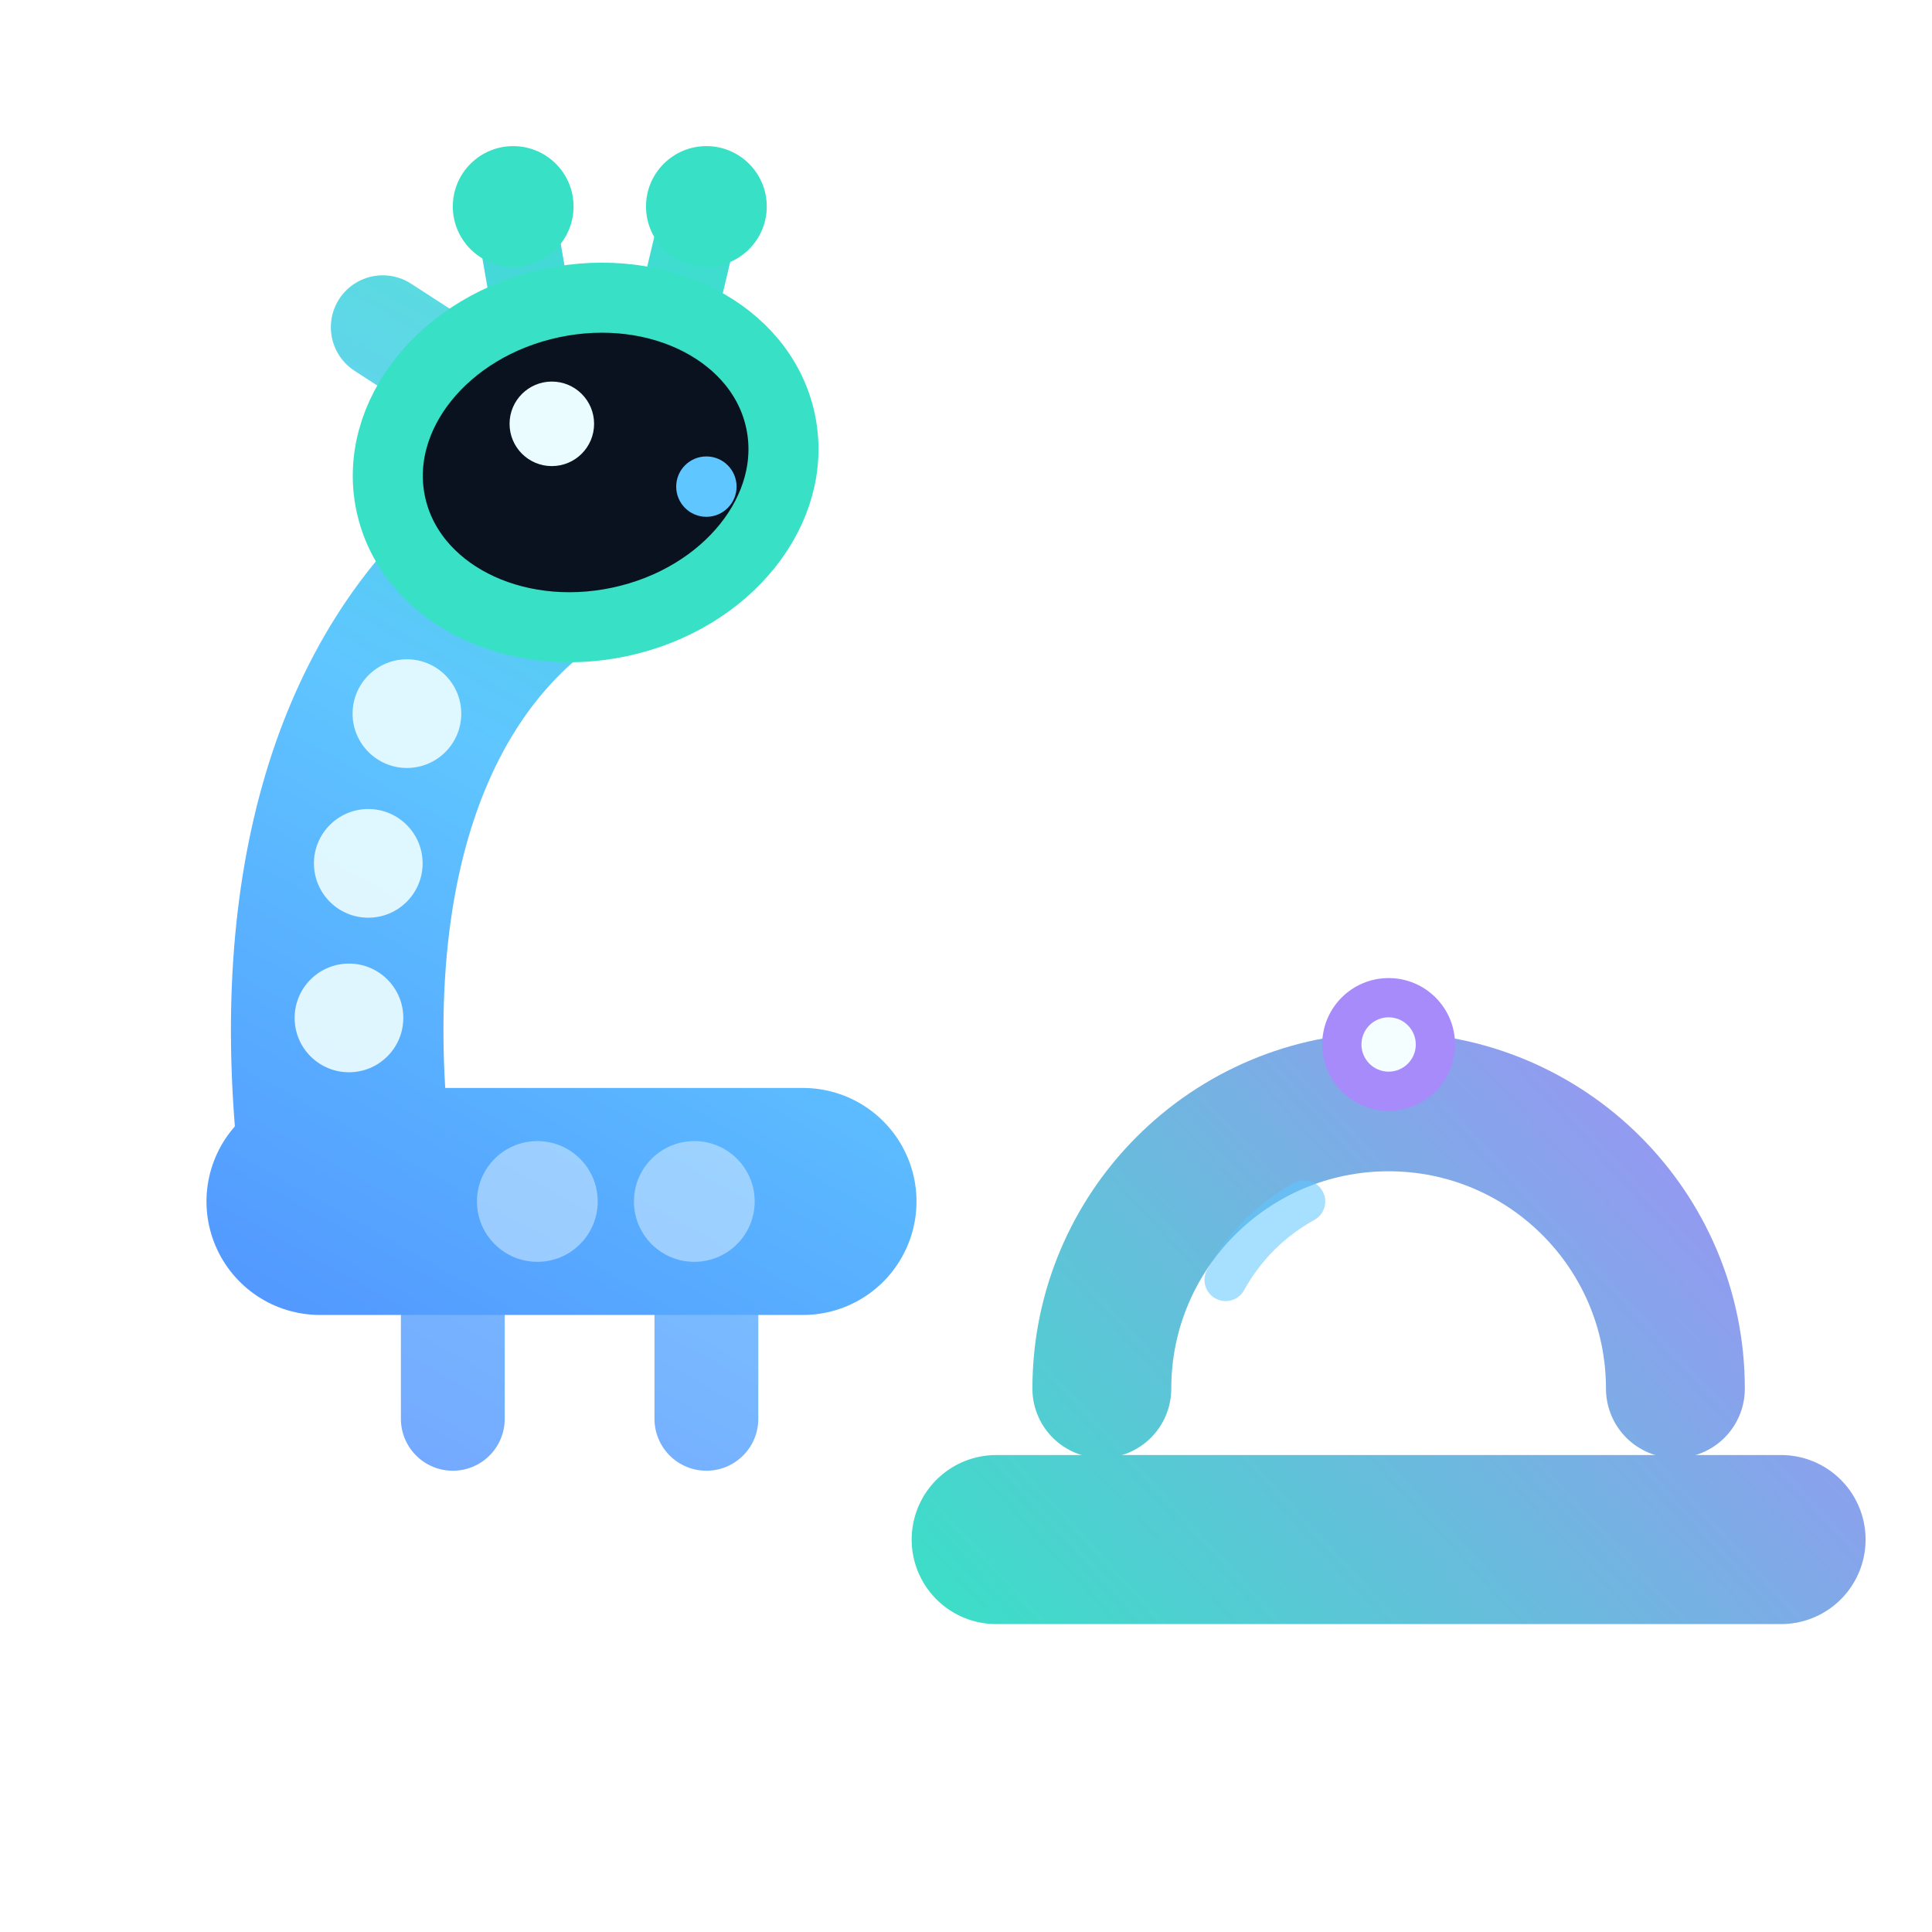
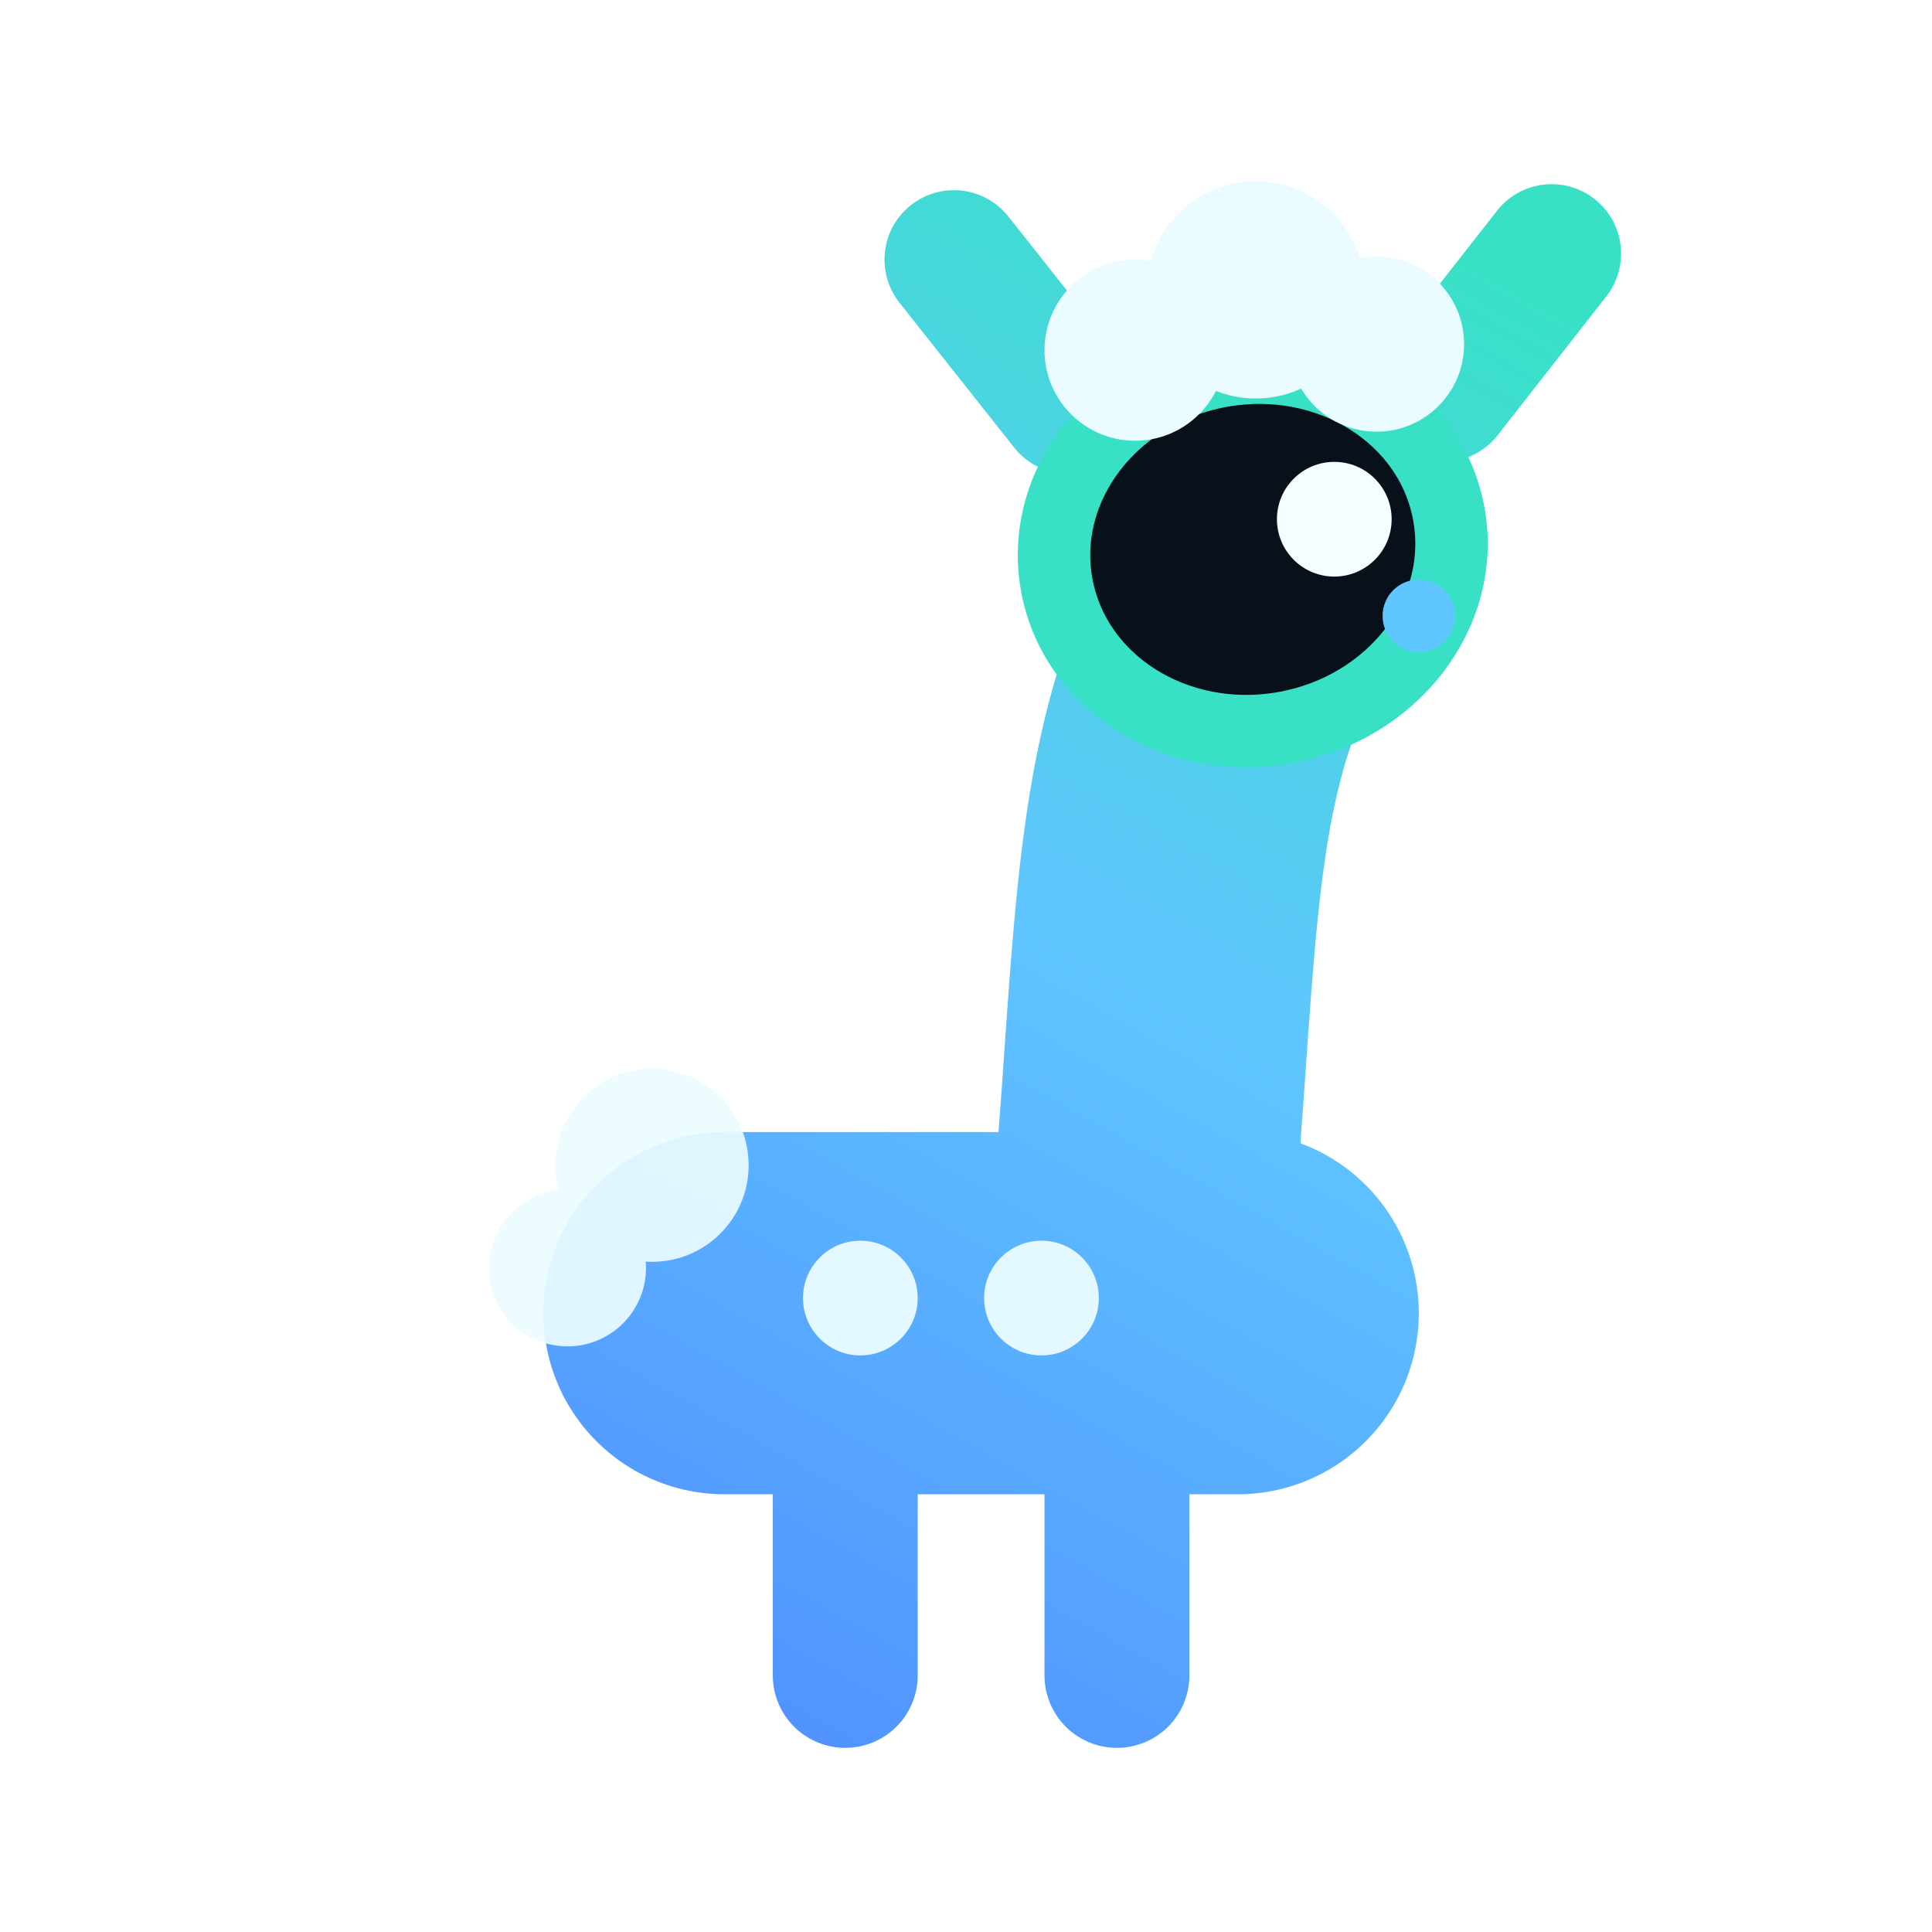
<svg xmlns="http://www.w3.org/2000/svg" viewBox="0 0 64 64" role="img" aria-label="AgentBuffet">
  <defs>
    <linearGradient id="bf-bus" x1="16" y1="56" x2="44" y2="6" gradientUnits="userSpaceOnUse">
      <stop offset="0" stop-color="#4f8cff" />
      <stop offset=".55" stop-color="#5fc6ff" />
      <stop offset="1" stop-color="#38e1c6" />
    </linearGradient>
-     <linearGradient id="bf-dish" x1="32" y1="56" x2="58" y2="32" gradientUnits="userSpaceOnUse">
-       <stop offset="0" stop-color="#38e1c6" />
-       <stop offset="1" stop-color="#a78bfa" />
-     </linearGradient>
  </defs>
-   <g transform="translate(-7 3) scale(.8)" fill="none" stroke="url(#bf-bus)" stroke-linecap="round">
-     <path d="M23 44 C21.8 33 24.4 24.6 30 20" stroke-width="8.8" />
-     <path d="M22 46 H42" stroke-width="9.4" />
-     <path d="M27.5 50 V55 M38 50 V55" stroke-width="4.3" opacity=".8" />
-     <path d="M31 10.4 L30.2 5.8 M36.6 10 L37.6 5.8" stroke-width="3.3" />
-     <path d="M28 12 L24.6 9.8" stroke-width="4.3" opacity=".9" />
-   </g>
-   <g transform="translate(-7 3) scale(.8)">
-     <ellipse cx="33" cy="15.4" rx="8.25" ry="6.75" transform="rotate(-12 33 15.4)" fill="#0a1220" stroke="#38e1c6" stroke-width="2.9" />
-     <g fill="#38e1c6">
-       <circle cx="30" cy="4.8" r="2.5" />
-       <circle cx="38" cy="4.8" r="2.5" />
+   <g>
+     <g fill="none" stroke="url(#bf-bus)" stroke-linecap="round">
+       <path d="M24 43.5H41" stroke-width="12" />
+       <path d="M28 49.5v6M37 49.5v6" stroke-width="4.8" />
+       <path d="M37.8 41C38.6 32.5 38.4 26.5 40.6 21.6" stroke-width="10" />
+       <path d="M35.4 13.4L31.6 8.6M47.8 13L51.4 8.4" stroke-width="4.6" />
    </g>
-     <circle cx="31.6" cy="13.8" r="1.75" fill="#eafcff" />
-     <circle cx="38" cy="16.4" r="1.25" fill="#5fc6ff" />
+     <ellipse cx="41.5" cy="18.2" rx="6.6" ry="6.0" transform="rotate(-10 41.5 18.2)" fill="#081019" stroke="#38e1c6" stroke-width="2.4" />
+     <circle cx="44.2" cy="17.2" r="1.9" fill="#f4fdff" />
+     <circle cx="47" cy="20.4" r="1.2" fill="#5fc6ff" />
+     <g fill="#eafcff">
+       <circle cx="37.6" cy="11.6" r="3.0" />
+       <circle cx="41.6" cy="9.6" r="3.6" />
+       <circle cx="45.6" cy="11.4" r="2.9" />
+     </g>
+     <g fill="#eafcff" opacity=".95">
+       <circle cx="28.5" cy="43.0" r="1.9" />
+       <circle cx="34.5" cy="43.0" r="1.9" />
+     </g>
    <g fill="#eafcff" opacity=".92">
-       <circle cx="23.2" cy="38.4" r="2.25" />
-       <circle cx="24" cy="32" r="2.25" />
-       <circle cx="25.6" cy="25.8" r="2.25" />
-     </g>
-     <g fill="#dff2ff" opacity=".5">
-       <circle cx="31" cy="46" r="2.5" />
-       <circle cx="37.5" cy="46" r="2.5" />
+       <circle cx="21.6" cy="38.6" r="3.2" />
+       <circle cx="18.8" cy="42.0" r="2.6" />
    </g>
  </g>
-   <g fill="none" stroke="url(#bf-dish)" stroke-linecap="round">
-     <path d="M36.5 46a9.5 9.5 0 0 1 19 0" stroke-width="4.6" />
-     <path d="M33 51h26" stroke-width="5.6" />
-   </g>
-   <path d="M40.6 42.4a6.6 6.6 0 0 1 2.6-2.6" fill="none" stroke="#5fc6ff" stroke-width="1.4" stroke-linecap="round" opacity=".55" />
-   <circle cx="46" cy="34.6" r="2.2" fill="#a78bfa" />
-   <circle cx="46" cy="34.6" r=".9" fill="#f4fdff" />
</svg>
